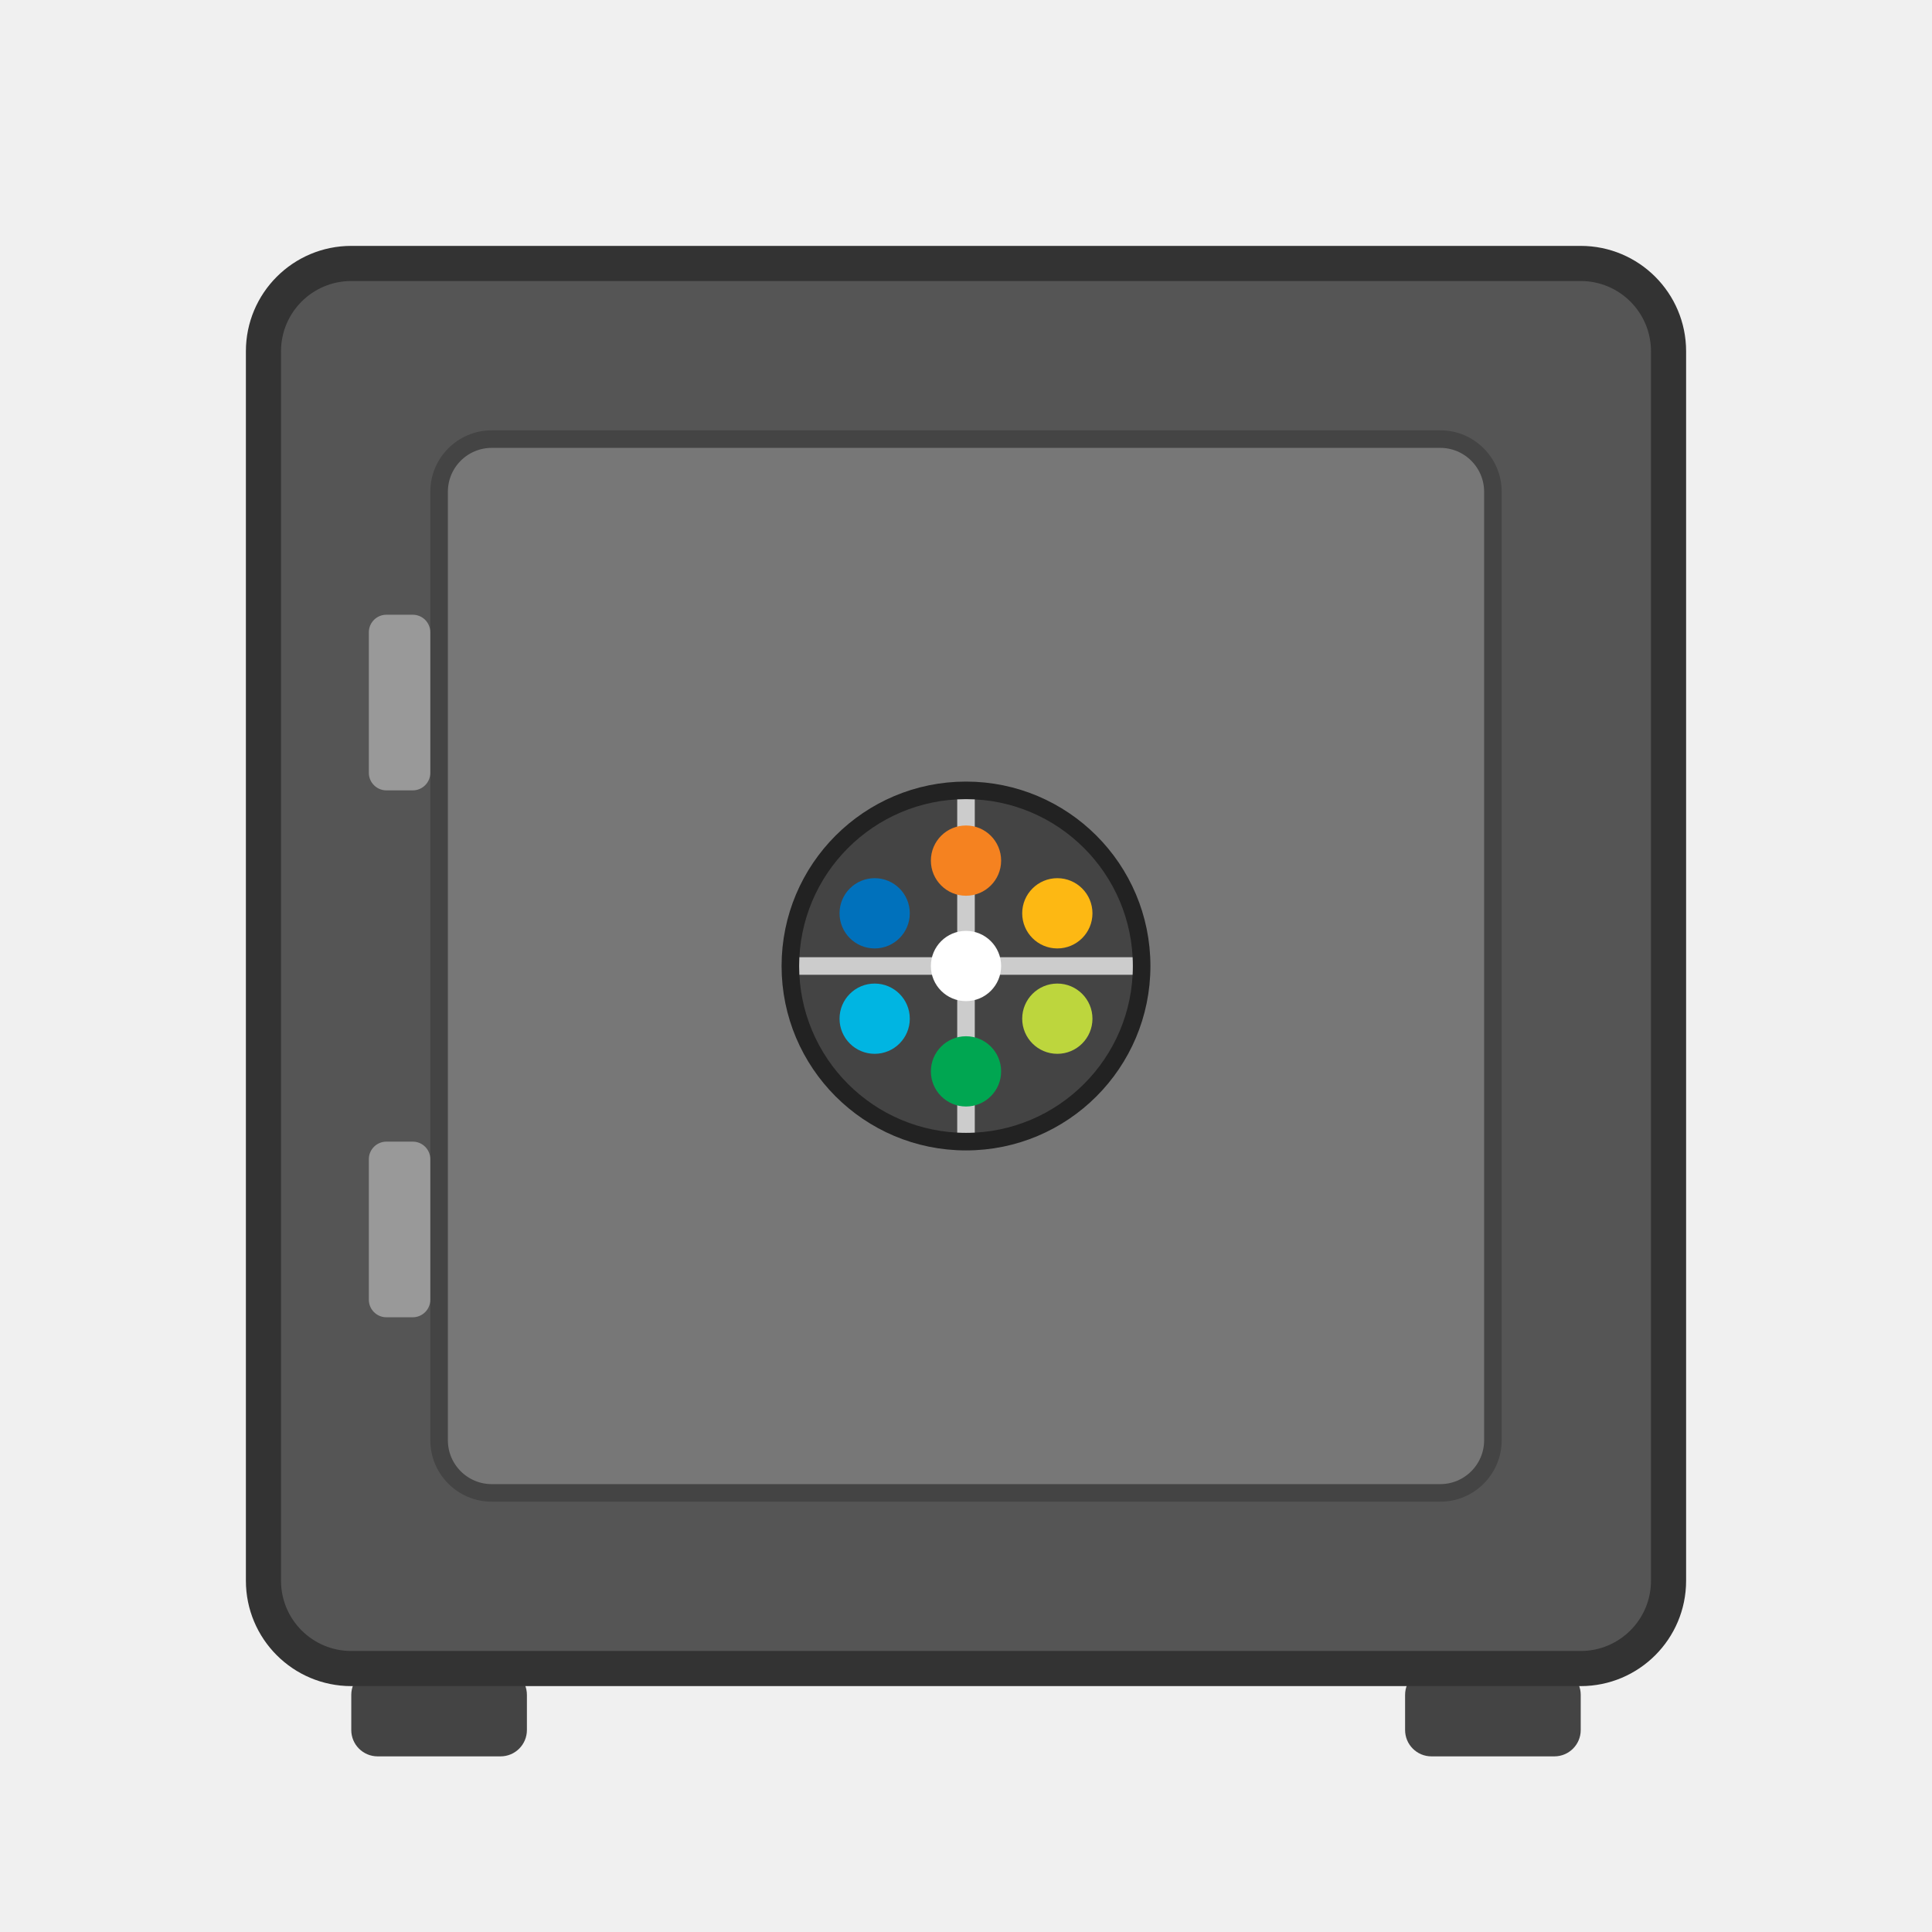
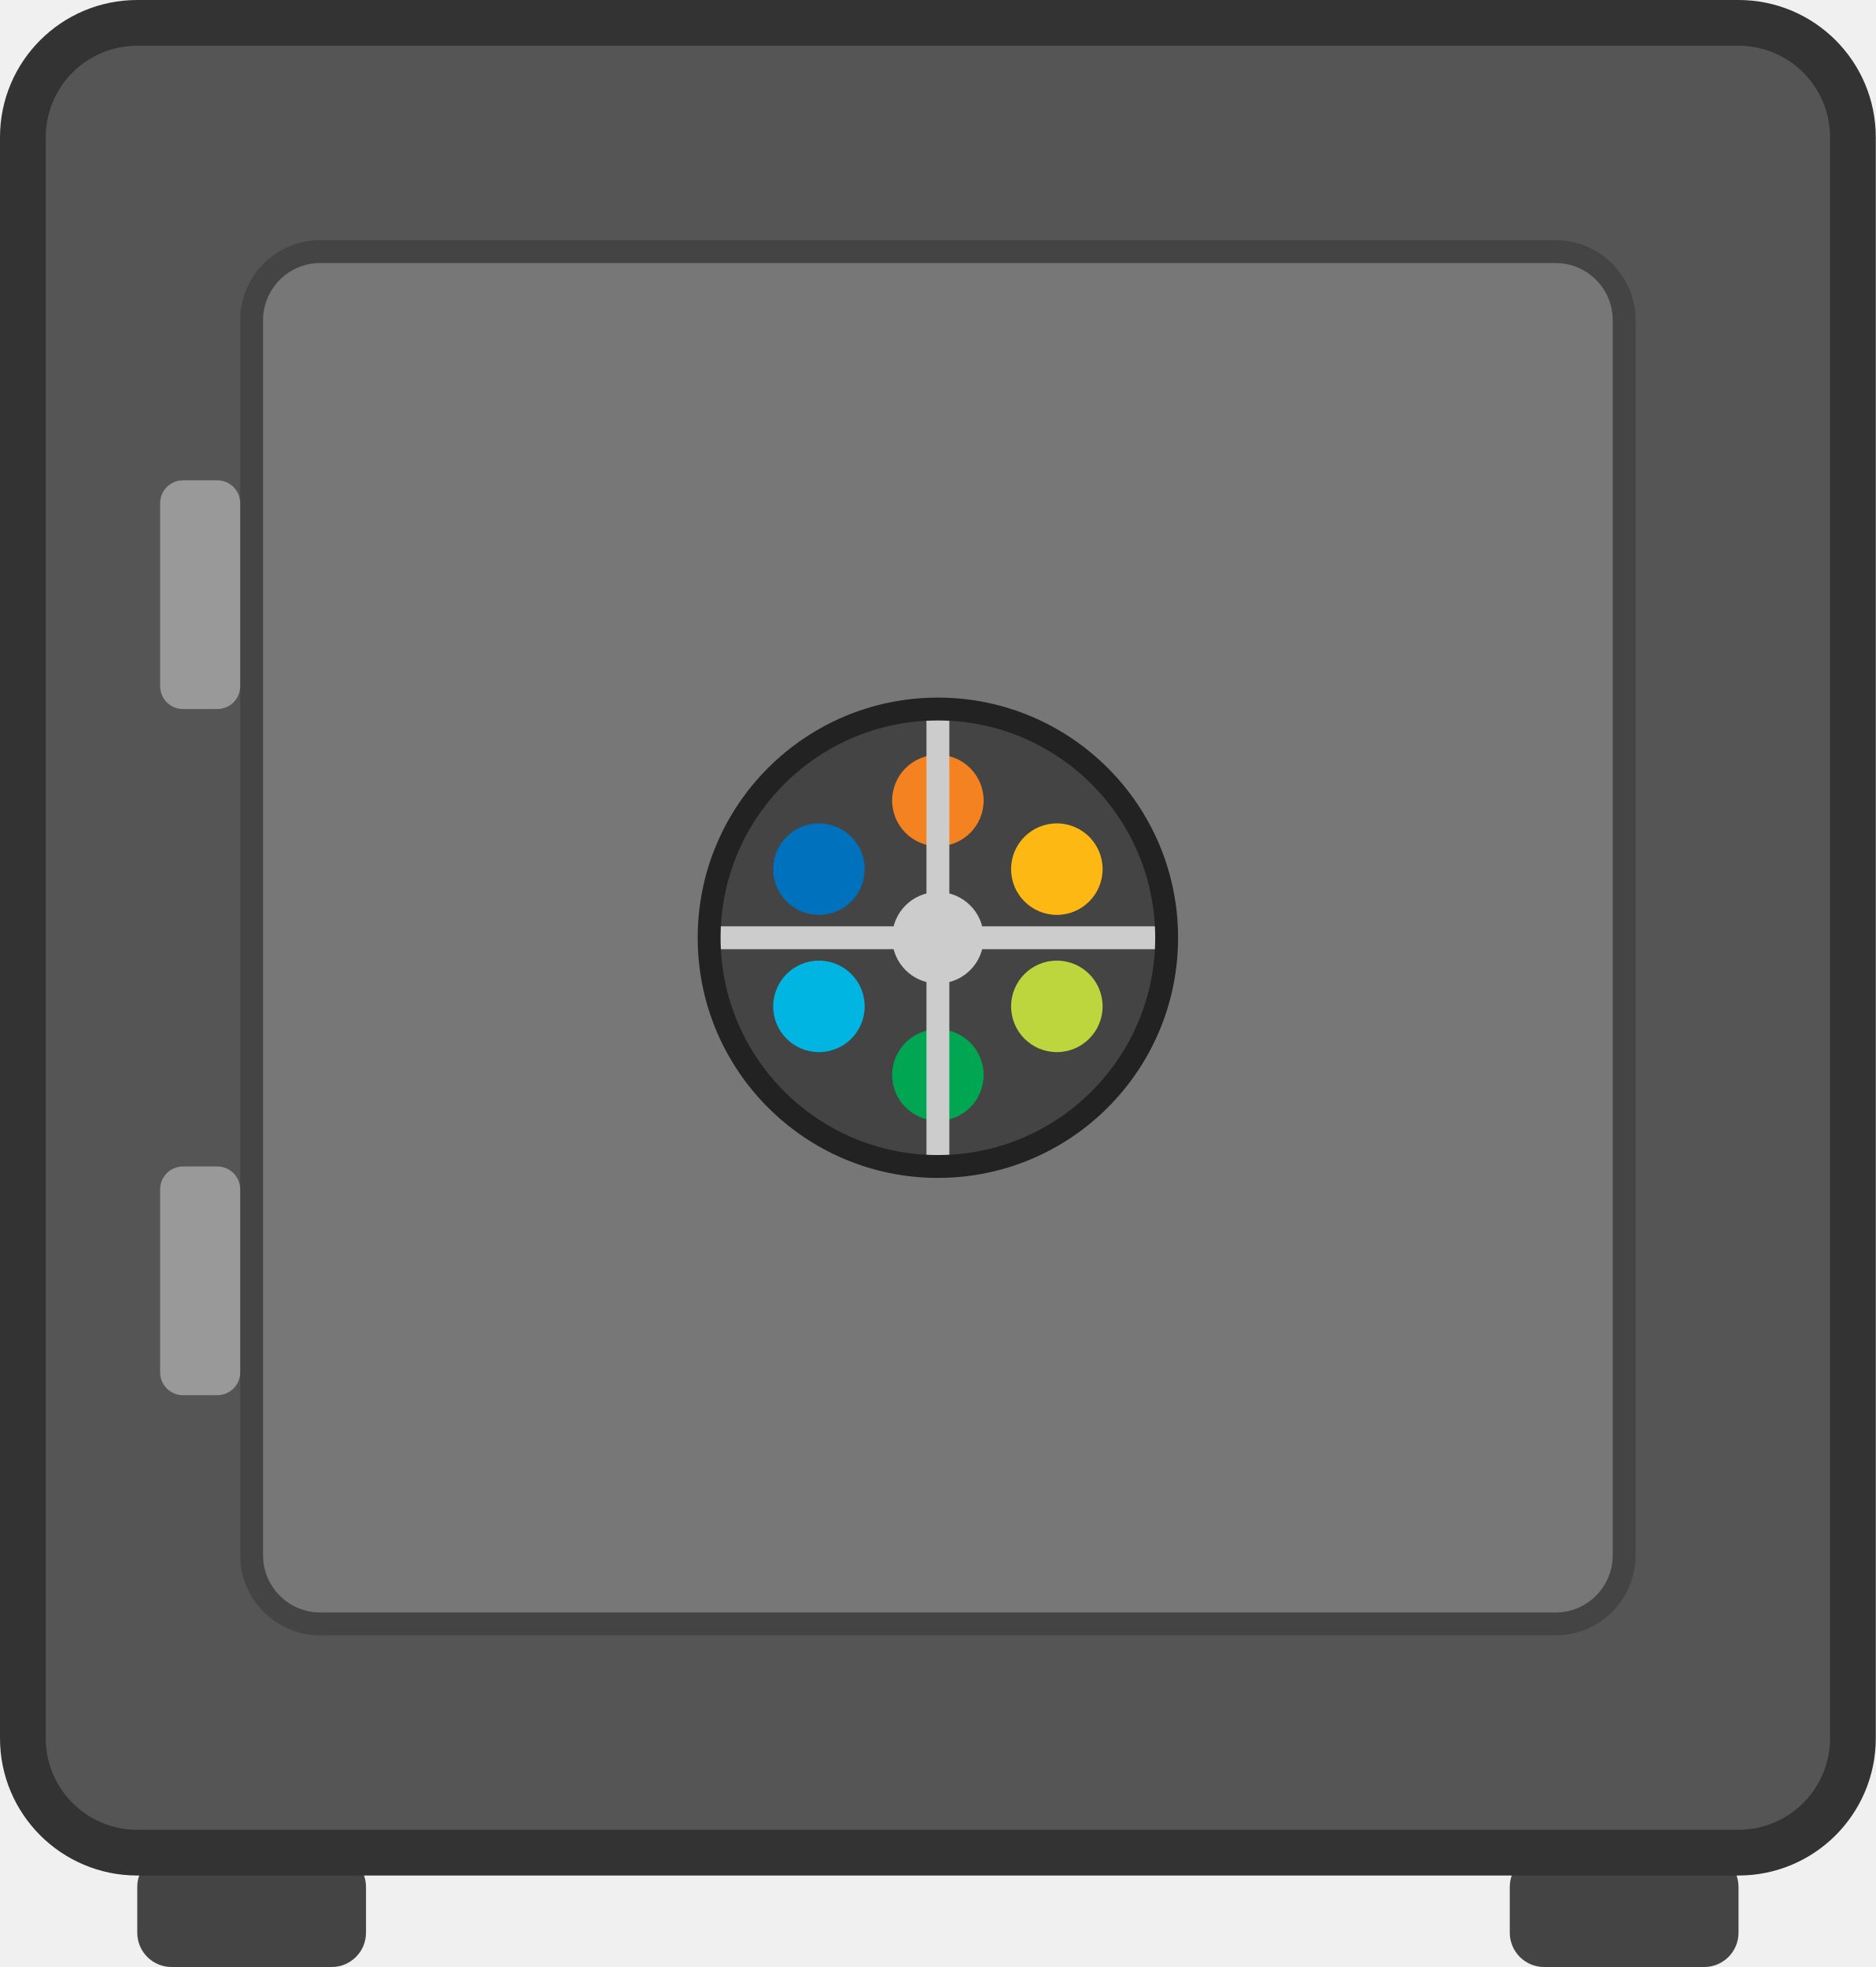
- <svg xmlns="http://www.w3.org/2000/svg" width="220" height="220" viewBox="0 0 220 200">
+ <svg xmlns="http://www.w3.org/2000/svg" viewBox="28 18 164 172">
  <rect x="40" y="180" width="20" height="10" rx="3" fill="#444" />
  <rect x="160" y="180" width="20" height="10" rx="3" fill="#444" />
  <rect x="30" y="20" width="160" height="160" rx="10" ry="10" fill="#555" stroke="#333" stroke-width="4" />
  <rect x="50" y="40" width="120" height="120" rx="6" ry="6" fill="#777" stroke="#444" stroke-width="2" />
  <circle cx="110" cy="100" r="20" fill="#444" />
-   <line x1="110" y1="80" x2="110" y2="120" stroke="#ccc" stroke-width="2" />
-   <line x1="90" y1="100" x2="130" y2="100" stroke="#ccc" stroke-width="2" />
-   <circle cx="110" cy="100" r="20" fill="none" stroke="#222" stroke-width="2" />
  <g transform="translate(110,100) scale(0.4)">
    <circle cx="0" cy="-30" r="10" fill="#f58220" />
    <circle cx="26" cy="-15" r="10" fill="#fdb813" />
    <circle cx="26" cy="15" r="10" fill="#bdd63d" />
    <circle cx="0" cy="30" r="10" fill="#00a651" />
    <circle cx="-26" cy="15" r="10" fill="#00b5e2" />
    <circle cx="-26" cy="-15" r="10" fill="#0071bc" />
-     <circle cx="0" cy="0" r="10" fill="#ffffff" />
+     <circle cx="0" cy="0" r="10" fill="#ccc" />
  </g>
+   <line x1="110" y1="80" x2="110" y2="120" stroke="#ccc" stroke-width="2" />
+   <line x1="90" y1="100" x2="130" y2="100" stroke="#ccc" stroke-width="2" />
+   <circle cx="110" cy="100" r="20" fill="none" stroke="#222" stroke-width="2" />
  <rect x="42" y="60" width="7" height="20" rx="2" fill="#999" />
  <rect x="42" y="120" width="7" height="20" rx="2" fill="#999" />
</svg>
